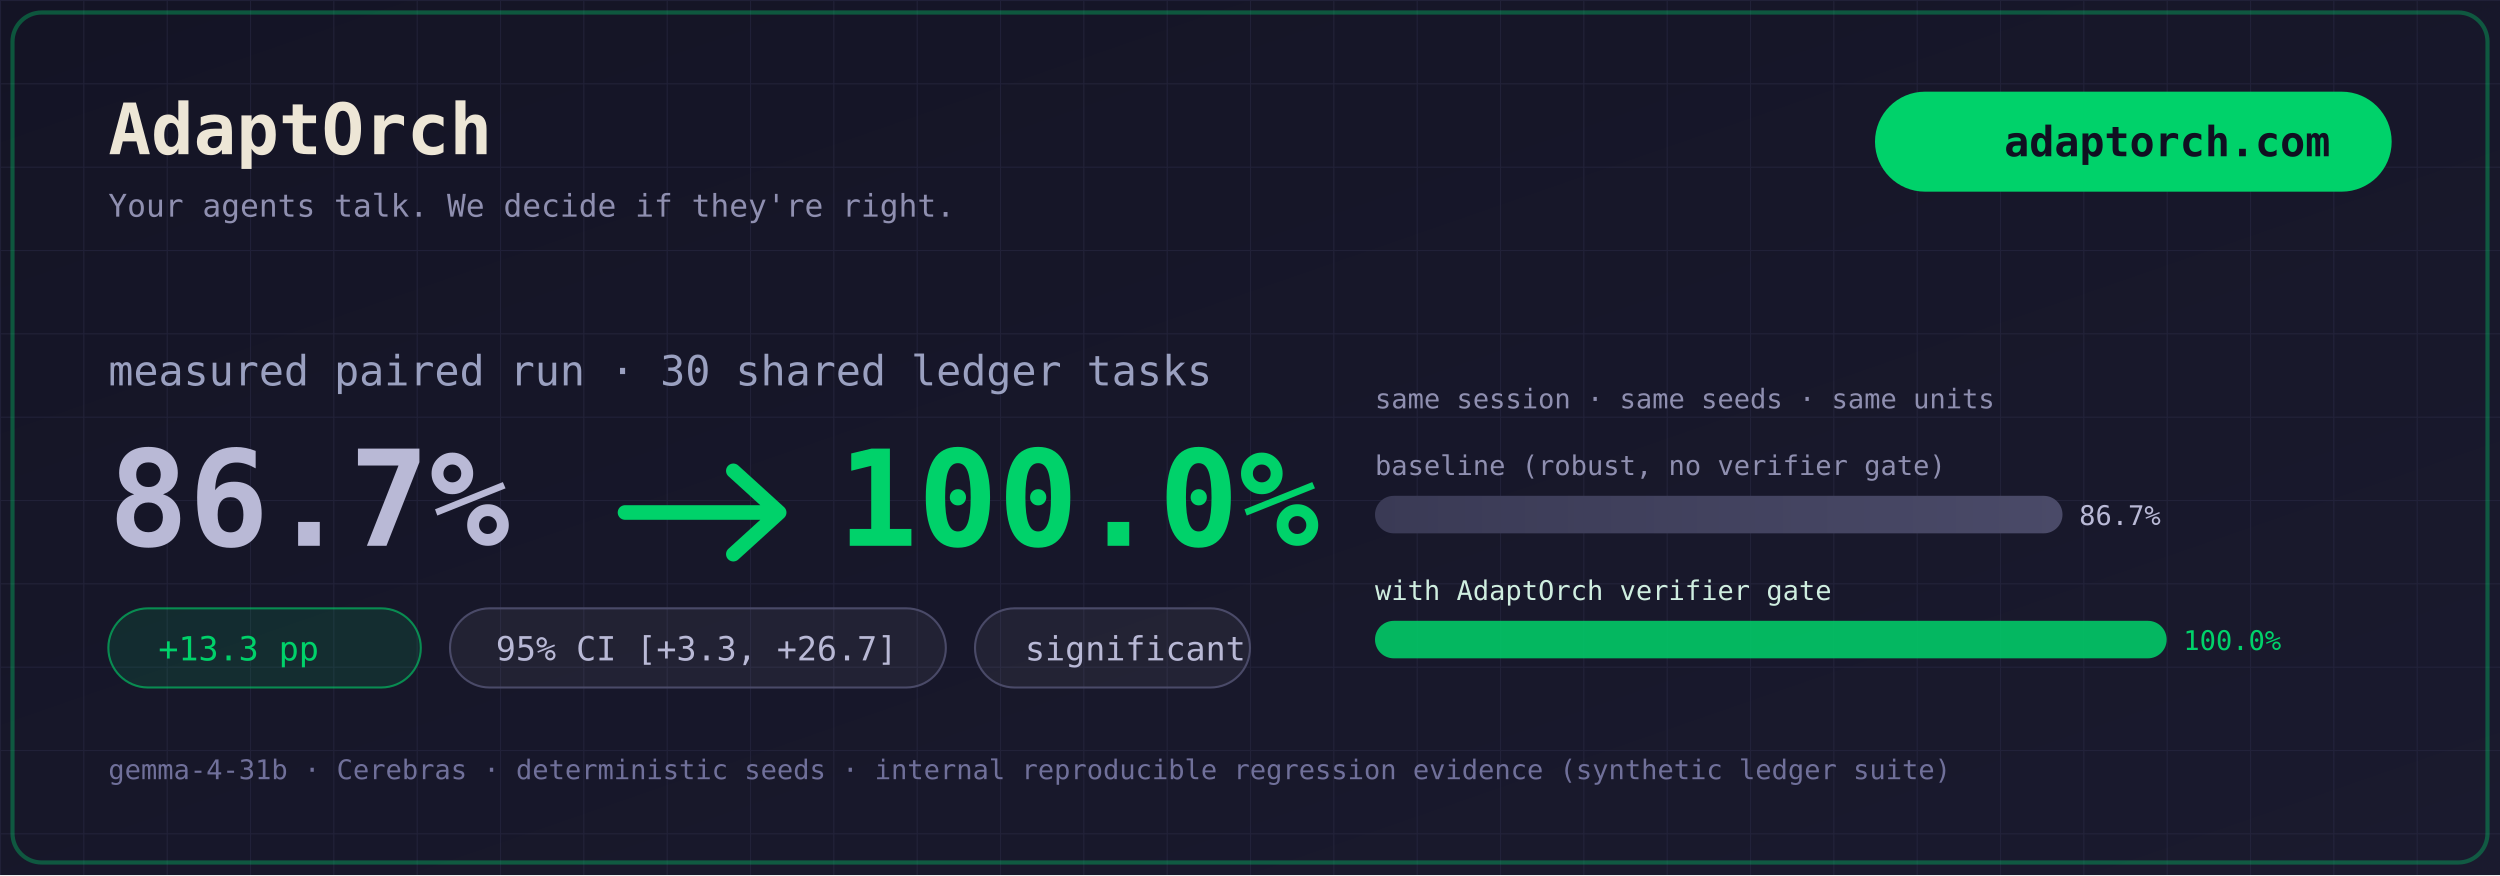
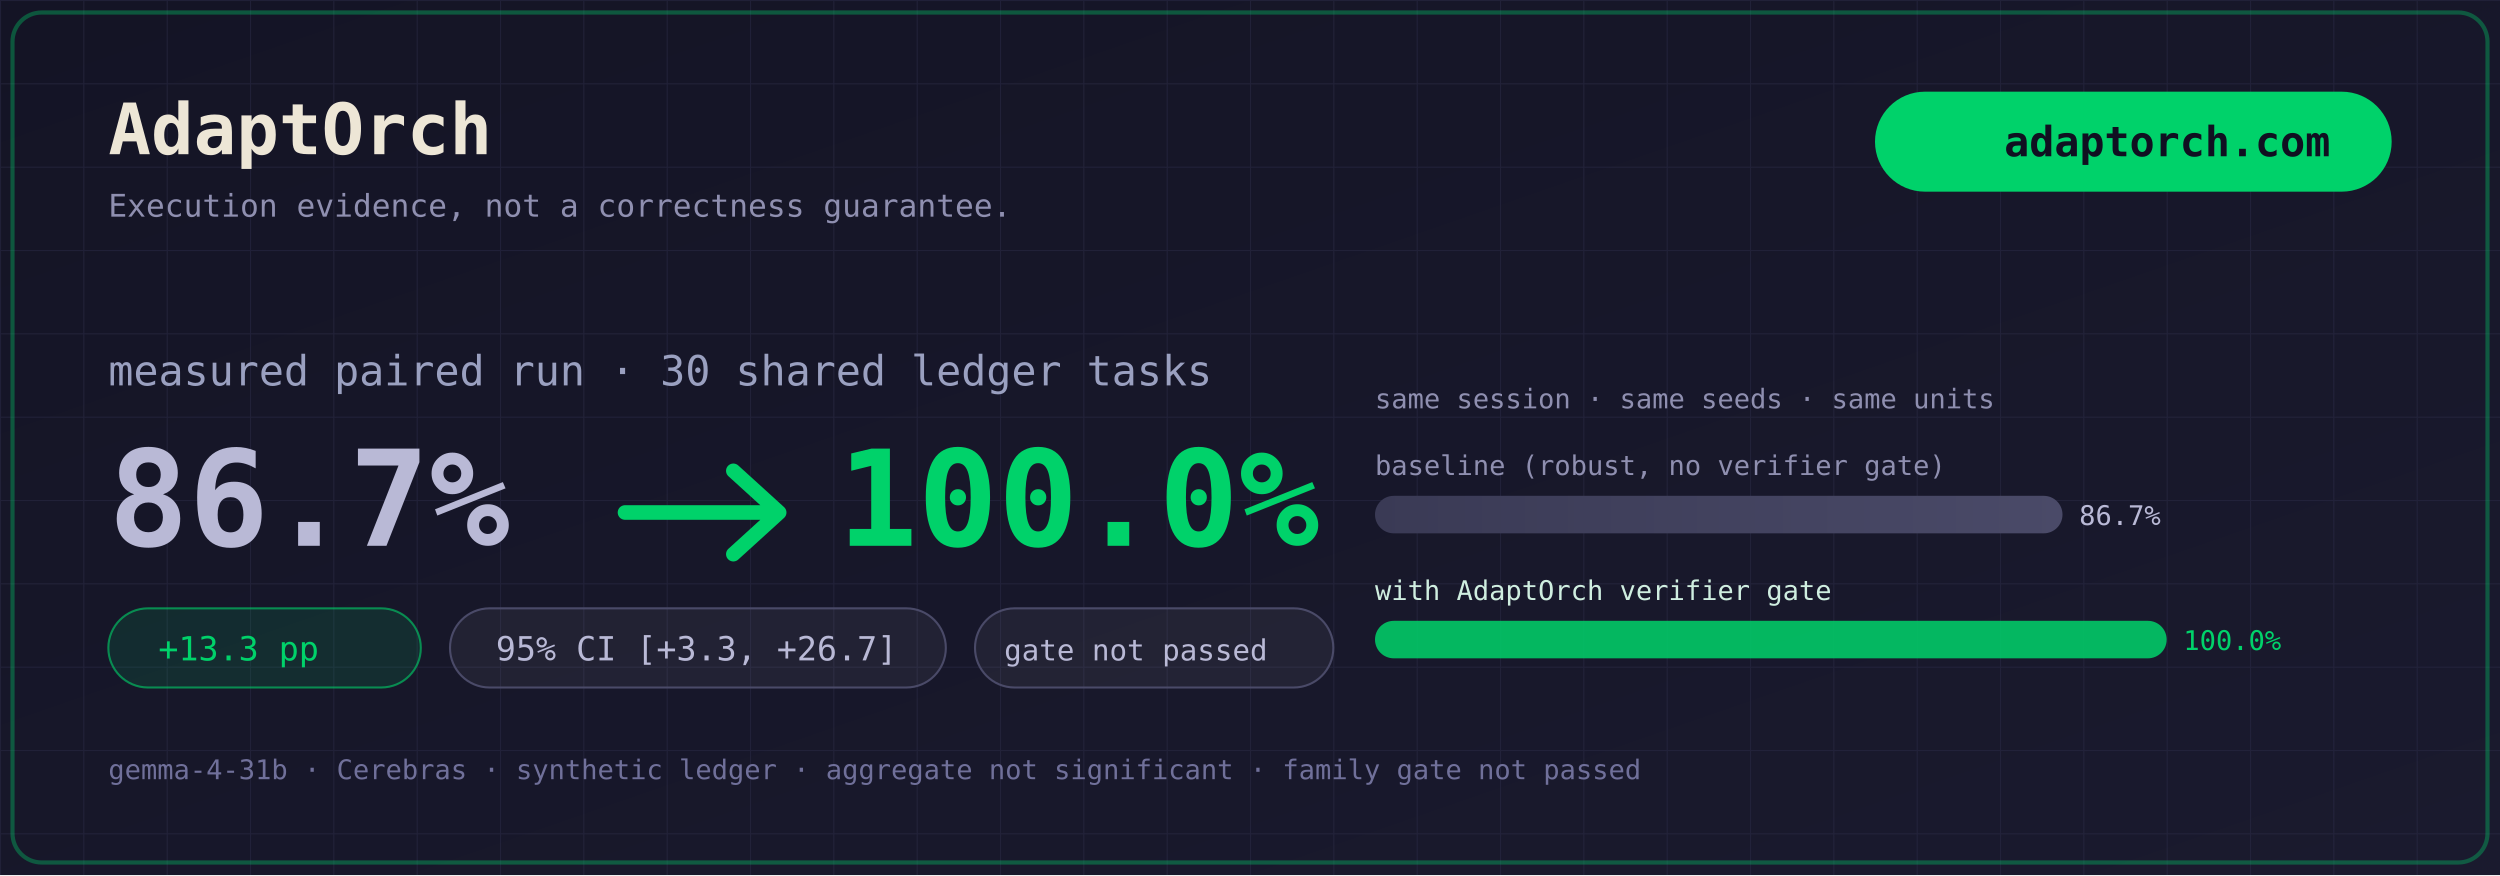
- <svg xmlns="http://www.w3.org/2000/svg" width="1200" height="420" viewBox="0 0 1200 420" role="img" aria-label="AdaptOrch measured paired run: baseline 86.7 percent vs verified 100.0 percent on 30 shared ledger tasks, plus 13.3 points, 95 percent CI 3.3 to 26.7">
+ <svg xmlns="http://www.w3.org/2000/svg" width="1200" height="420" viewBox="0 0 1200 420" role="img" aria-label="AdaptOrch measured paired run: baseline 86.7 percent vs verified 100.0 percent on 30 shared ledger tasks, plus 13.3 points, 95 percent CI 3.3 to 26.7; aggregate verdict and family gate did not pass, directional only">
  <defs>
    <linearGradient id="bg" x1="0" y1="0" x2="1" y2="1">
      <stop offset="0" stop-color="#141425" />
      <stop offset="1" stop-color="#1a1a2e" />
    </linearGradient>
    <linearGradient id="barA" x1="0" y1="0" x2="1" y2="0">
      <stop offset="0" stop-color="#3a3a55" />
      <stop offset="1" stop-color="#4a4a68" />
    </linearGradient>
    <pattern id="grid" width="40" height="40" patternUnits="userSpaceOnUse">
      <path d="M 40 0 L 0 0 0 40" fill="none" stroke="#2a2a45" stroke-width="1" />
    </pattern>
  </defs>
  <rect width="1200" height="420" fill="url(#bg)" />
  <rect width="1200" height="420" fill="url(#grid)" opacity="0.55" />
  <rect x="6" y="6" width="1188" height="408" fill="none" stroke="#00d26a" stroke-opacity="0.35" stroke-width="2" rx="14" />
  <text x="52" y="74" font-family="ui-monospace, 'JetBrains Mono', 'SFMono-Regular', Menlo, Consolas, monospace" font-size="34" font-weight="700" fill="#EDE6D6">AdaptOrch</text>
-   <text x="52" y="104" font-family="ui-monospace, Menlo, Consolas, monospace" font-size="15" fill="#8f8fb0">Your agents talk. We decide if they're right.</text>
+   <text x="52" y="104" font-family="ui-monospace, Menlo, Consolas, monospace" font-size="15" fill="#8f8fb0">Execution evidence, not a correctness guarantee.</text>
  <text x="52" y="185" font-family="ui-monospace, Menlo, Consolas, monospace" font-size="20" fill="#9aa0c0">measured paired run · 30 shared ledger tasks</text>
  <text x="52" y="262" font-family="ui-monospace, Menlo, Consolas, monospace" font-size="64" font-weight="700" fill="#b9b9d6">86.7%</text>
  <path d="M 300 246 L 372 246 M 352 226 L 374 246 L 352 266" fill="none" stroke="#00d26a" stroke-width="7" stroke-linecap="round" stroke-linejoin="round" />
  <text x="402" y="262" font-family="ui-monospace, Menlo, Consolas, monospace" font-size="64" font-weight="700" fill="#00d26a">100.0%</text>
  <g font-family="ui-monospace, Menlo, Consolas, monospace" font-size="16">
    <rect x="52" y="292" width="150" height="38" rx="19" fill="#00d26a" fill-opacity="0.12" stroke="#00d26a" stroke-opacity="0.6" />
    <text x="76" y="317" fill="#00d26a">+13.3 pp</text>
    <rect x="216" y="292" width="238" height="38" rx="19" fill="#ffffff" fill-opacity="0.05" stroke="#4a4a68" />
    <text x="238" y="317" fill="#b9b9d6">95% CI [+3.3, +26.7]</text>
-     <rect x="468" y="292" width="132" height="38" rx="19" fill="#ffffff" fill-opacity="0.05" stroke="#4a4a68" />
-     <text x="492" y="317" fill="#b9b9d6">significant</text>
+     <rect x="468" y="292" width="172" height="38" rx="19" fill="#ffffff" fill-opacity="0.05" stroke="#4a4a68" />
+     <text x="482" y="317" fill="#b9b9d6" font-size="14">gate not passed</text>
  </g>
  <g font-family="ui-monospace, Menlo, Consolas, monospace" font-size="13" fill="#8f8fb0">
    <text x="660" y="196">same session · same seeds · same units</text>
    <text x="660" y="228">baseline (robust, no verifier gate)</text>
    <rect x="660" y="238" width="330" height="18" rx="9" fill="url(#barA)" />
    <text x="998" y="252" fill="#b9b9d6">86.7%</text>
    <text x="660" y="288" fill="#cfeee0">with AdaptOrch verifier gate</text>
    <rect x="660" y="298" width="380" height="18" rx="9" fill="#00d26a" fill-opacity="0.85" />
    <text x="1048" y="312" fill="#00d26a">100.0%</text>
  </g>
-   <text x="52" y="374" font-family="ui-monospace, Menlo, Consolas, monospace" font-size="13" fill="#70709a">gemma-4-31b · Cerebras · deterministic seeds · internal reproducible regression evidence (synthetic ledger suite)</text>
+   <text x="52" y="374" font-family="ui-monospace, Menlo, Consolas, monospace" font-size="13" fill="#70709a">gemma-4-31b · Cerebras · synthetic ledger · aggregate not significant · family gate not passed</text>
  <a href="https://adaptorch.com">
    <rect x="900" y="44" width="248" height="48" rx="24" fill="#00d26a" />
    <text x="962" y="75" font-family="ui-monospace, Menlo, Consolas, monospace" font-size="20" font-weight="700" fill="#101021">adaptorch.com</text>
  </a>
</svg>
